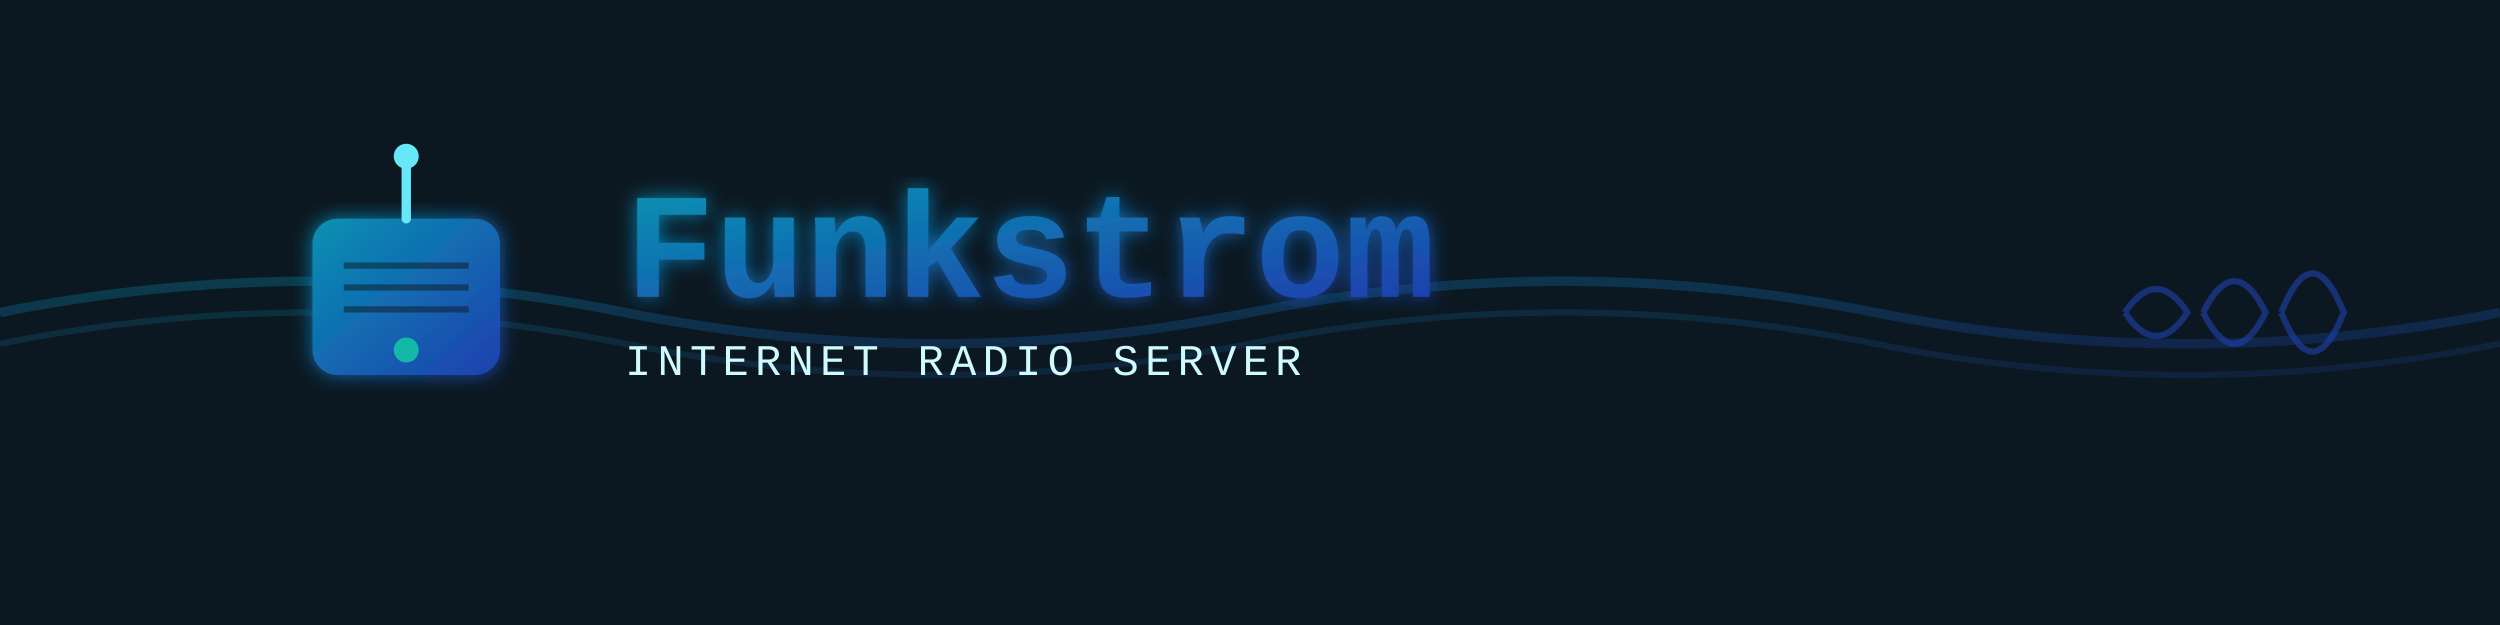
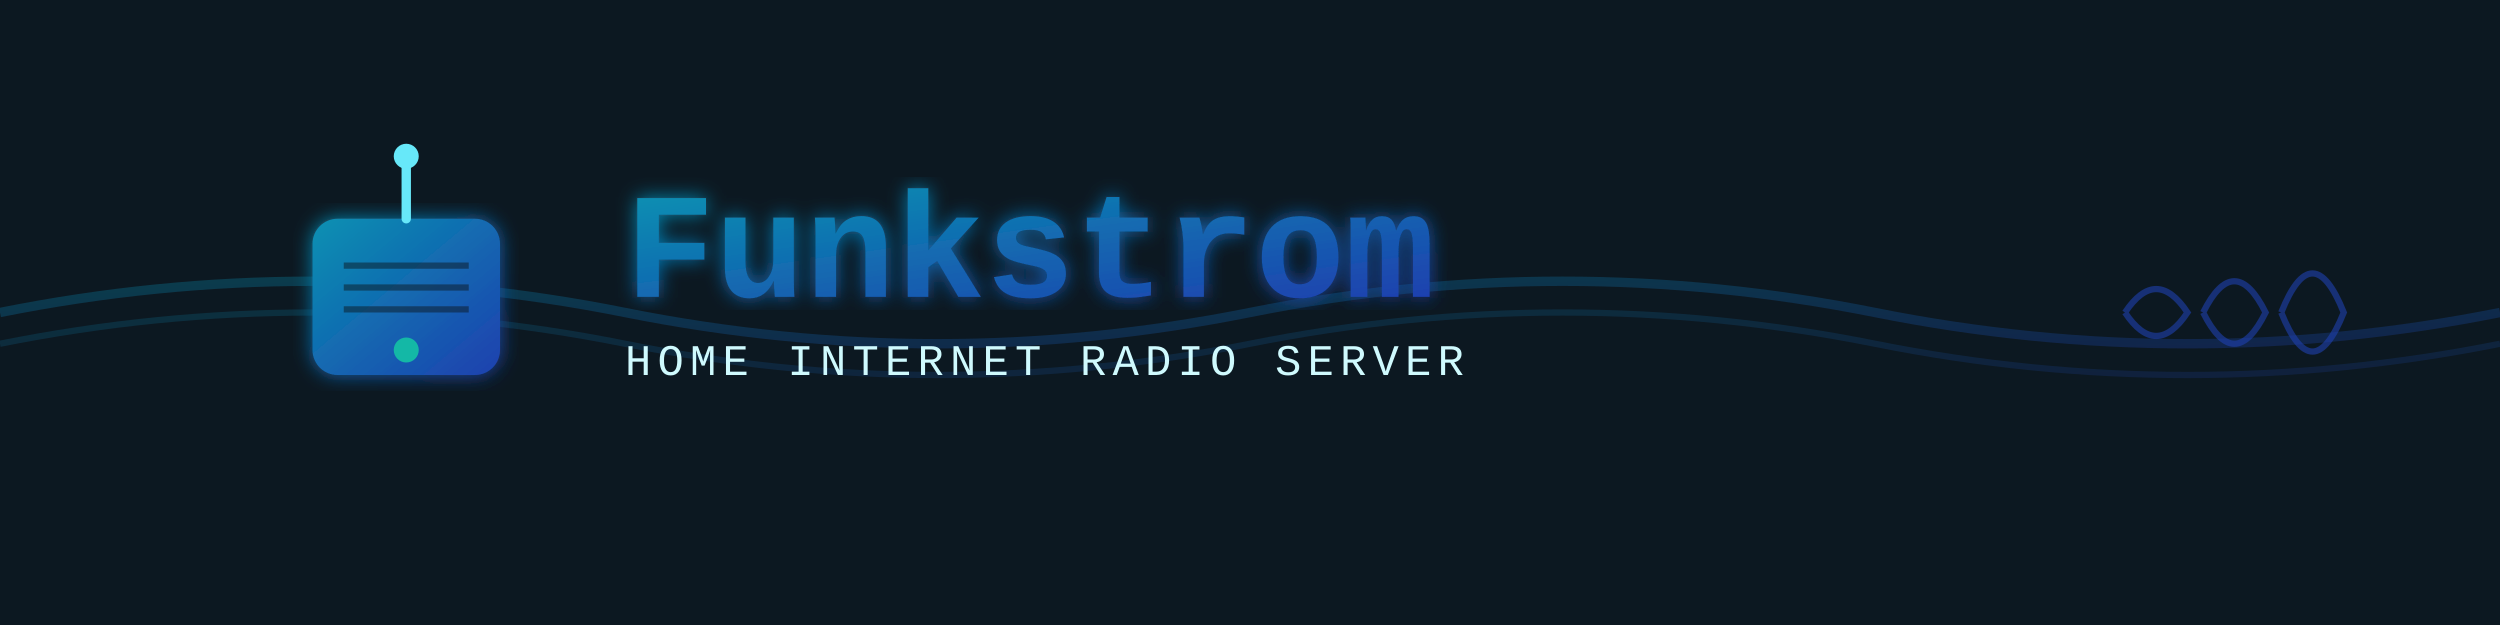
<svg xmlns="http://www.w3.org/2000/svg" width="800" height="200">
  <defs>
    <linearGradient id="grad1" x1="0%" y1="0%" x2="100%" y2="100%">
      <stop offset="0%" style="stop-color:#0891b2;stop-opacity:1" />
      <stop offset="100%" style="stop-color:#1e40af;stop-opacity:1" />
    </linearGradient>
    <filter id="glow">
      <feGaussianBlur stdDeviation="3" result="coloredBlur" />
      <feMerge>
        <feMergeNode in="coloredBlur" />
        <feMergeNode in="SourceGraphic" />
      </feMerge>
    </filter>
  </defs>
  <rect width="800" height="200" fill="#0c1821" />
  <path d="M 0 100 Q 100 80 200 100 T 400 100 T 600 100 T 800 100" stroke="url(#grad1)" stroke-width="3" fill="none" opacity="0.3">
    <animate attributeName="d" dur="4s" repeatCount="indefinite" values="M 0 100 Q 100 80 200 100 T 400 100 T 600 100 T 800 100;                      M 0 100 Q 100 120 200 100 T 400 100 T 600 100 T 800 100;                      M 0 100 Q 100 80 200 100 T 400 100 T 600 100 T 800 100" />
  </path>
  <path d="M 0 110 Q 100 90 200 110 T 400 110 T 600 110 T 800 110" stroke="url(#grad1)" stroke-width="2" fill="none" opacity="0.2">
    <animate attributeName="d" dur="3s" repeatCount="indefinite" values="M 0 110 Q 100 90 200 110 T 400 110 T 600 110 T 800 110;                      M 0 110 Q 100 130 200 110 T 400 110 T 600 110 T 800 110;                      M 0 110 Q 100 90 200 110 T 400 110 T 600 110 T 800 110" />
  </path>
  <g transform="translate(100, 70)">
    <rect x="0" y="0" width="60" height="50" rx="8" fill="url(#grad1)" filter="url(#glow)" />
    <line x1="30" y1="0" x2="30" y2="-20" stroke="#67e8f9" stroke-width="3" stroke-linecap="round" />
    <circle cx="30" cy="-20" r="4" fill="#67e8f9" />
    <line x1="10" y1="15" x2="50" y2="15" stroke="#0c1821" stroke-width="2" opacity="0.5" />
    <line x1="10" y1="22" x2="50" y2="22" stroke="#0c1821" stroke-width="2" opacity="0.5" />
    <line x1="10" y1="29" x2="50" y2="29" stroke="#0c1821" stroke-width="2" opacity="0.5" />
    <circle cx="30" cy="42" r="4" fill="#14b8a6" />
  </g>
  <text x="200" y="95" font-family="'Courier New', monospace" font-size="48" font-weight="bold" fill="url(#grad1)" filter="url(#glow)">Funkstrom</text>
-   <text x="200" y="120" font-family="'Courier New', monospace" font-size="14" fill="#cffafe" letter-spacing="2">INTERNET RADIO SERVER</text>
+   <text x="200" y="120" font-family="'Courier New', monospace" font-size="14" fill="#cffafe" letter-spacing="2">HOME INTERNET RADIO SERVER</text>
  <g transform="translate(680, 100)" opacity="0.6">
    <path d="M 0 0 Q 10 -15 20 0 Q 10 15 0 0" fill="none" stroke="#1e40af" stroke-width="2">
      <animateTransform attributeName="transform" type="scale" values="1;1.2;1" dur="1.5s" repeatCount="indefinite" />
    </path>
    <path d="M 25 0 Q 35 -20 45 0 Q 35 20 25 0" fill="none" stroke="#1e40af" stroke-width="2">
      <animateTransform attributeName="transform" type="scale" values="1;1.2;1" dur="1.5s" begin="0.3s" repeatCount="indefinite" />
    </path>
    <path d="M 50 0 Q 60 -25 70 0 Q 60 25 50 0" fill="none" stroke="#1e40af" stroke-width="2">
      <animateTransform attributeName="transform" type="scale" values="1;1.2;1" dur="1.5s" begin="0.6s" repeatCount="indefinite" />
    </path>
  </g>
</svg>
